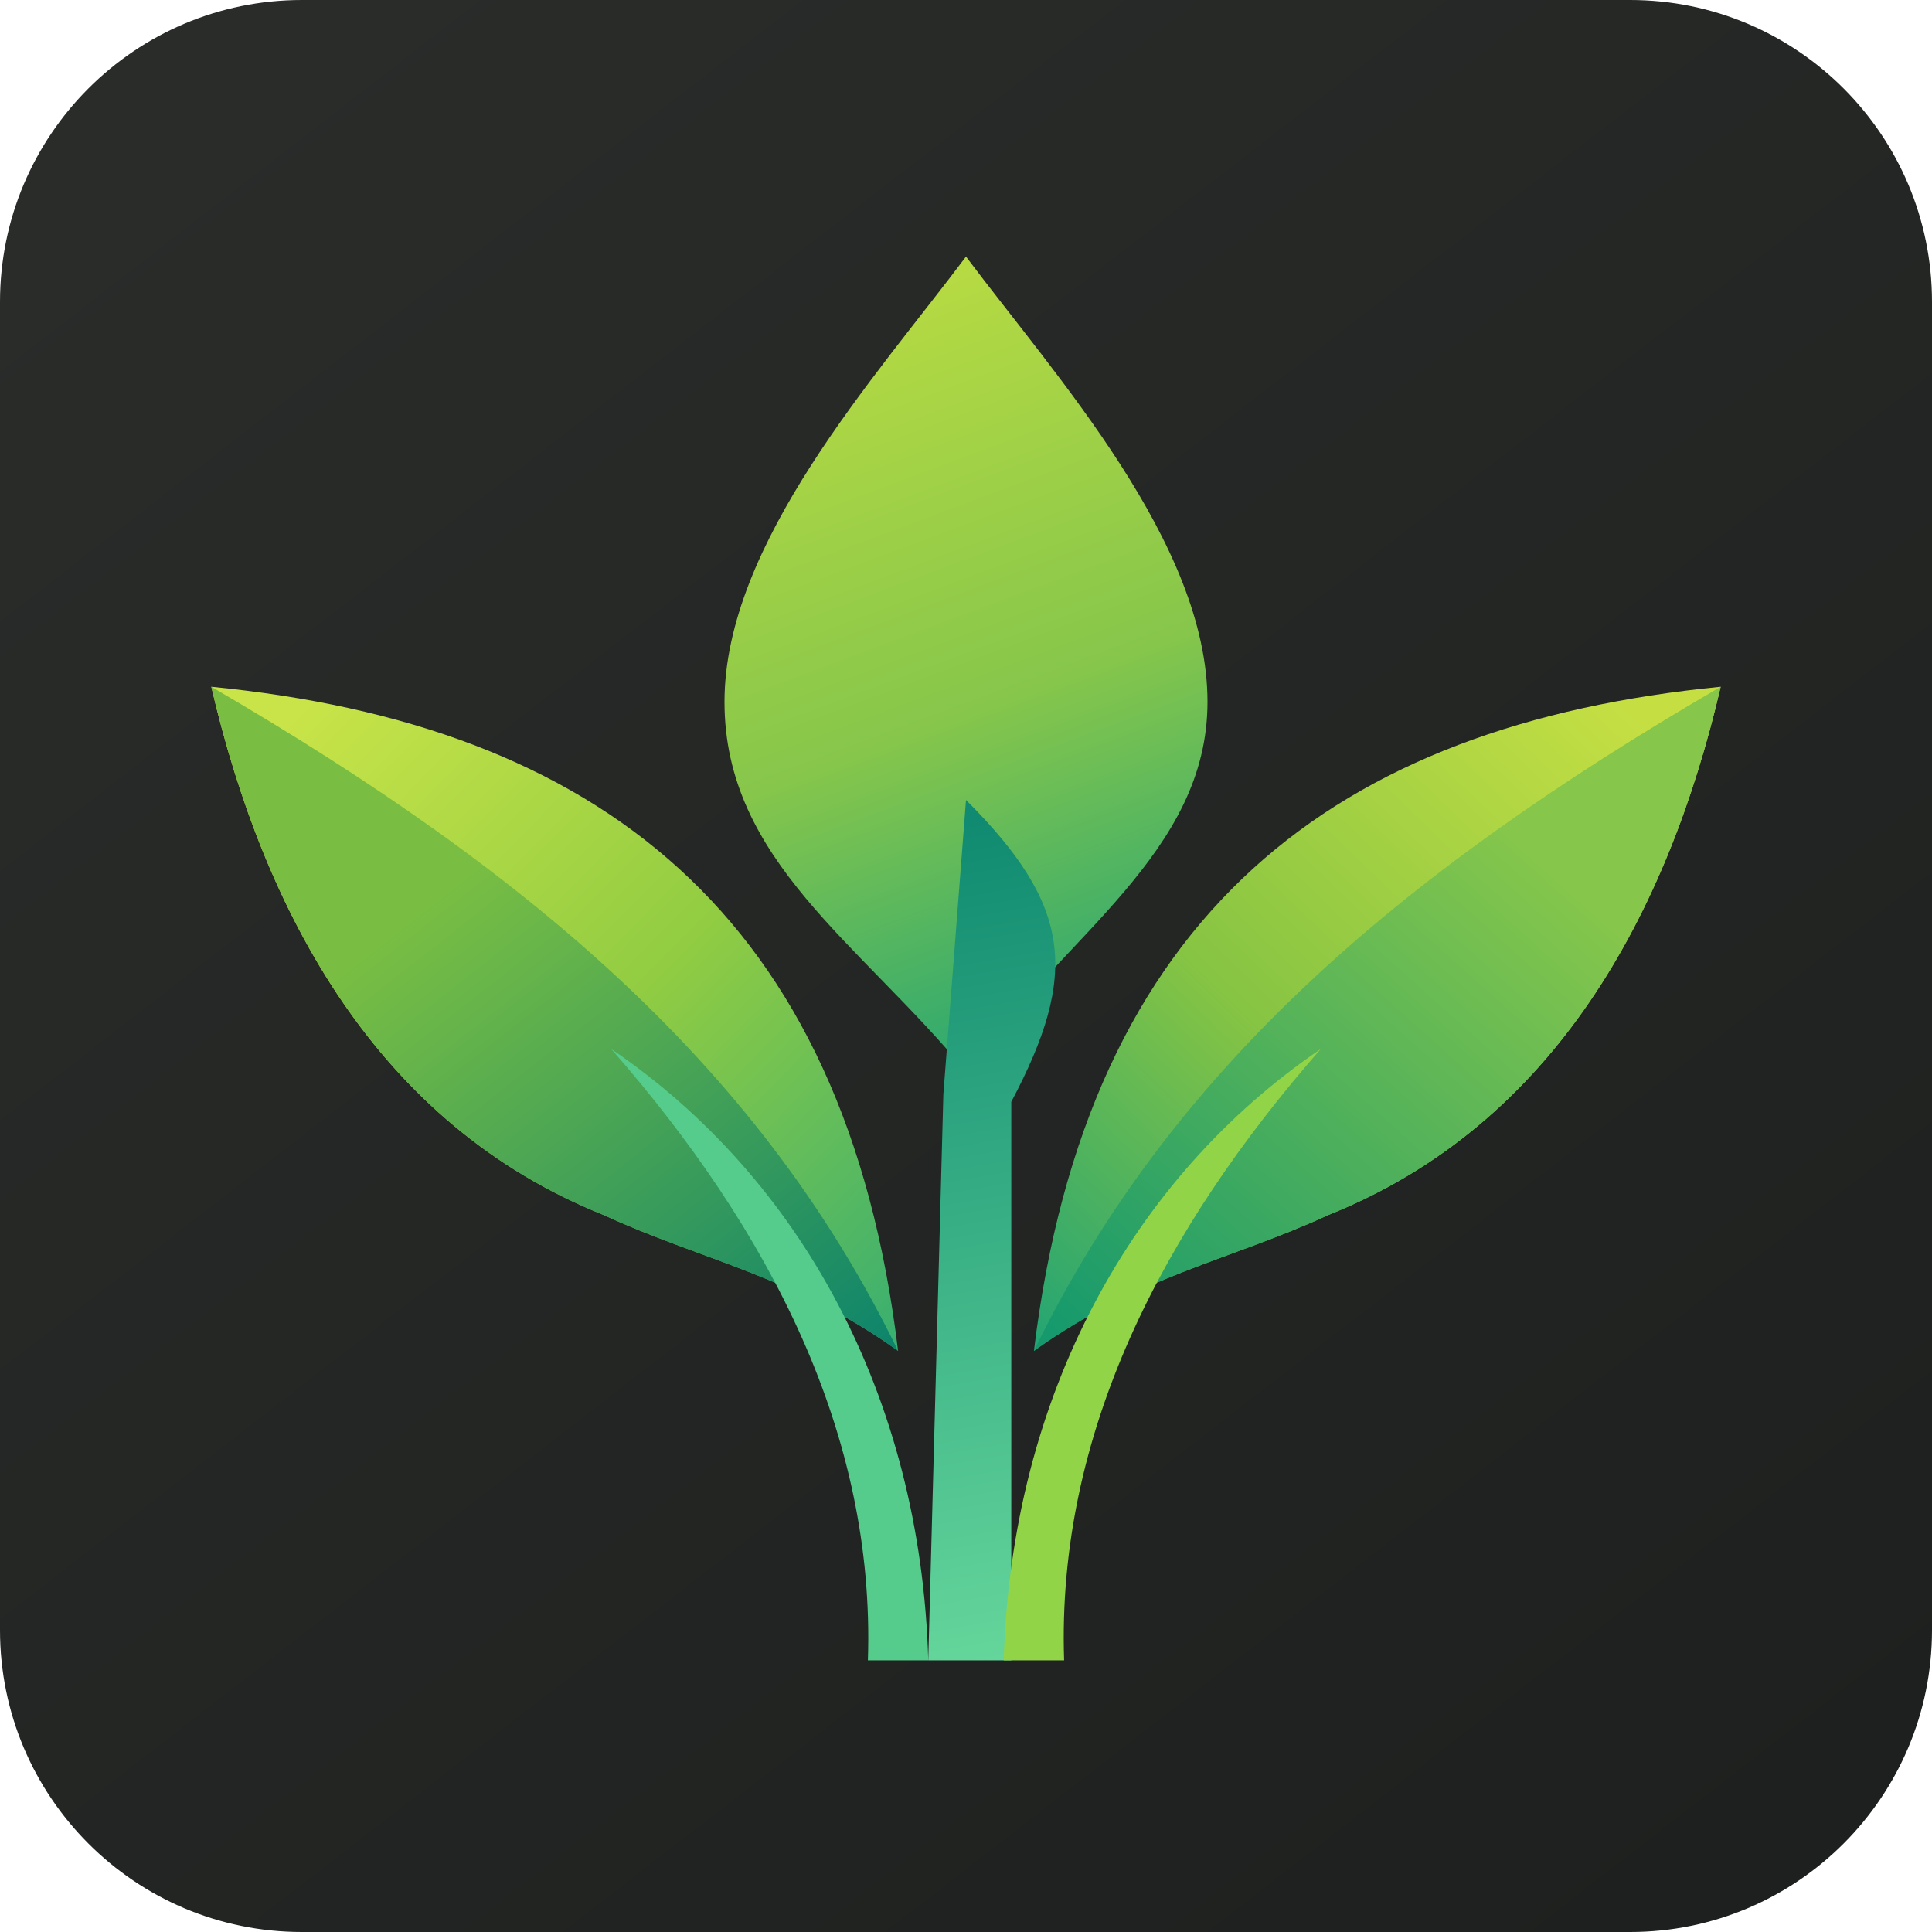
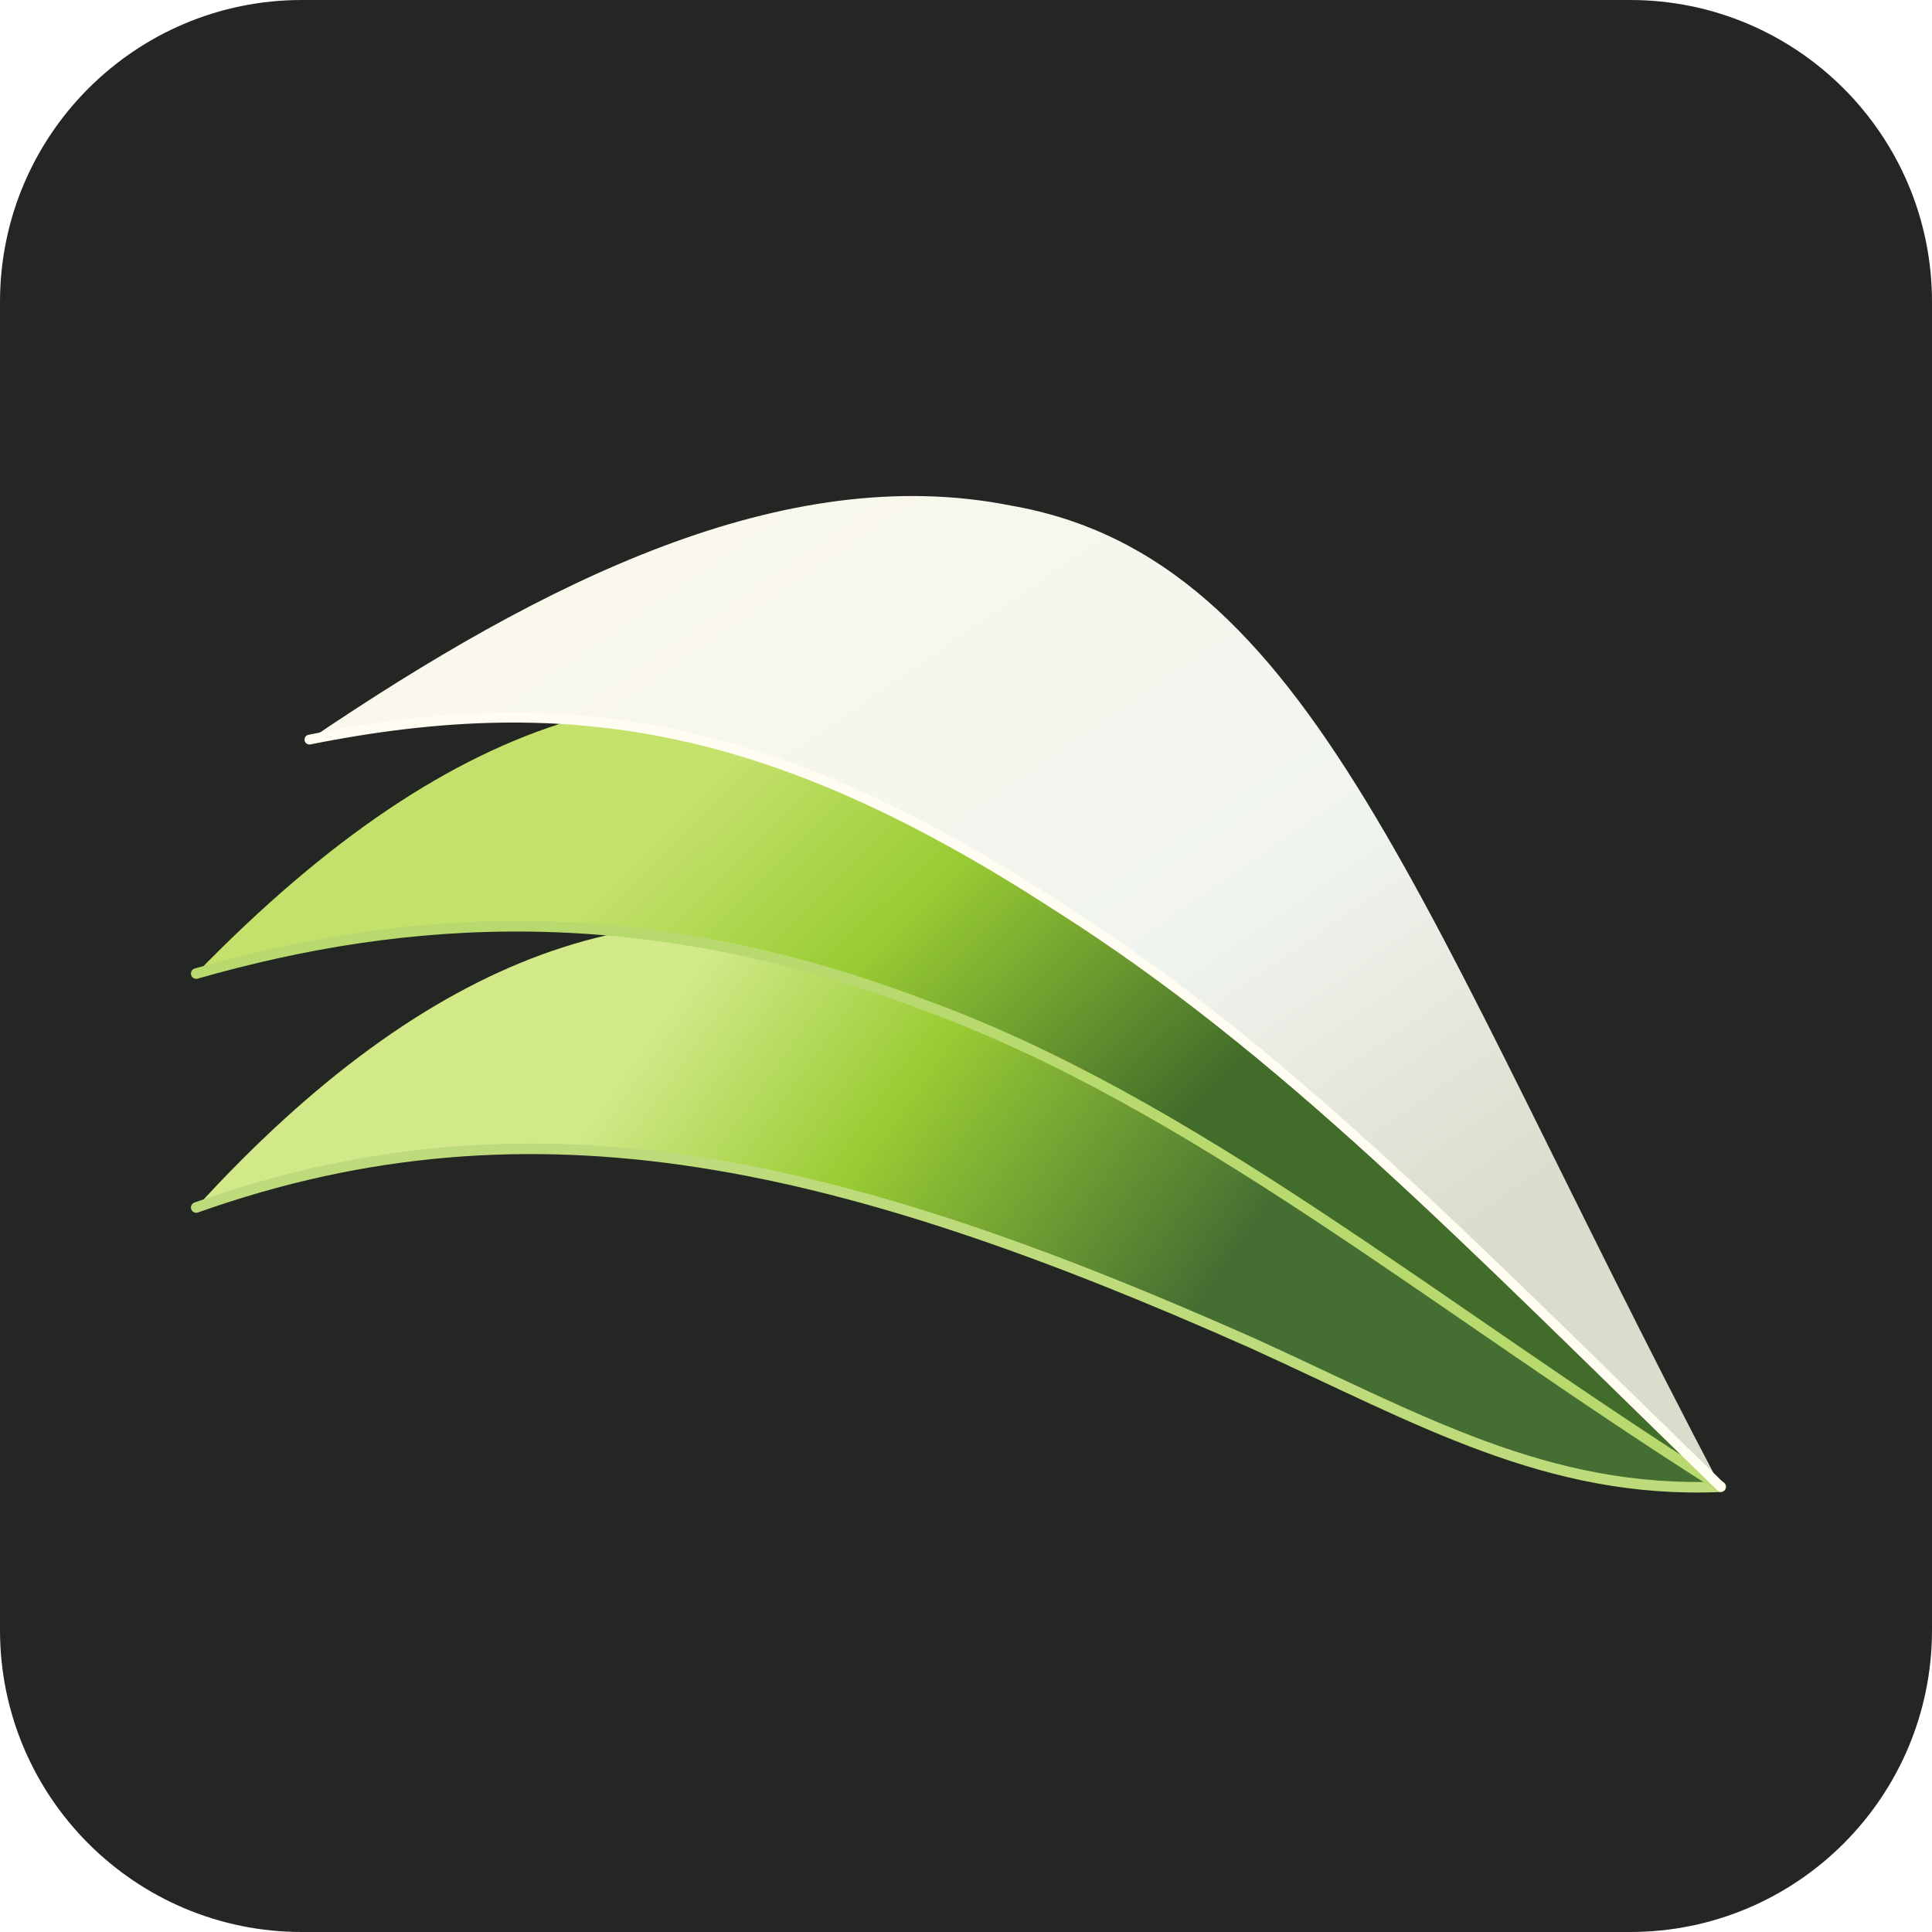
<svg xmlns="http://www.w3.org/2000/svg" width="256" height="256" viewBox="0 0 256 256" fill="none">
  <defs>
-     <linearGradient id="tile" x1="32" y1="8" x2="224" y2="256" gradientUnits="userSpaceOnUse">
-       <stop stop-color="#292C29" />
-       <stop offset="1" stop-color="#1D201E" />
+     <linearGradient id="paper" x1="107" y1="61" x2="184" y2="173" gradientUnits="userSpaceOnUse">
+       <stop stop-color="#FAF8EC" />
+       <stop offset=".6" stop-color="#F0F4EF" />
+       <stop offset="1" stop-color="#D9DDCB" />
    </linearGradient>
-     <linearGradient id="crown" x1="108" y1="40" x2="145" y2="139" gradientUnits="userSpaceOnUse">
-       <stop stop-color="#B8DB42" />
-       <stop offset=".55" stop-color="#86C64B" />
-       <stop offset="1" stop-color="#25A674" />
+     <linearGradient id="middle" x1="91" y1="107" x2="144" y2="161" gradientUnits="userSpaceOnUse">
+       <stop stop-color="#C4E16C" />
+       <stop offset=".4" stop-color="#99CC33" />
+       <stop offset="1" stop-color="#416C2A" />
    </linearGradient>
-     <linearGradient id="left" x1="35" y1="98" x2="119" y2="181" gradientUnits="userSpaceOnUse">
-       <stop stop-color="#C9E448" />
-       <stop offset=".5" stop-color="#91CC42" />
-       <stop offset="1" stop-color="#36AE72" />
-     </linearGradient>
-     <linearGradient id="leftFold" x1="60" y1="117" x2="115" y2="187" gradientUnits="userSpaceOnUse">
-       <stop stop-color="#79BE43" />
-       <stop offset="1" stop-color="#07816D" />
-     </linearGradient>
-     <linearGradient id="right" x1="220" y1="98" x2="139" y2="182" gradientUnits="userSpaceOnUse">
-       <stop stop-color="#C5DF43" />
-       <stop offset=".55" stop-color="#86C443" />
-       <stop offset="1" stop-color="#21A475" />
-     </linearGradient>
-     <linearGradient id="rightFold" x1="207" y1="117" x2="147" y2="184" gradientUnits="userSpaceOnUse">
-       <stop stop-color="#85C64B" />
-       <stop offset="1" stop-color="#15996D" />
-     </linearGradient>
-     <linearGradient id="stem" x1="117" y1="111" x2="136" y2="220" gradientUnits="userSpaceOnUse">
-       <stop stop-color="#108B71" />
-       <stop offset="1" stop-color="#65D69B" />
+     <linearGradient id="lower" x1="85" y1="139" x2="150" y2="185" gradientUnits="userSpaceOnUse">
+       <stop stop-color="#D1E989" />
+       <stop offset=".4" stop-color="#99CC33" />
+       <stop offset="1" stop-color="#456F32" />
    </linearGradient>
  </defs>
-   <rect width="256" height="256" rx="40" fill="url(#tile)" />
-   <path d="M128 34C116 50 96 72 96 93C96 114 114 125 128 142C141 124 160 113 160 93C160 72 140 50 128 34Z" fill="url(#crown)" />
-   <path d="M128 106C142 120 143 129 134 146L134 220H123L125 145Z" fill="url(#stem)" />
-   <path d="M28 91C79 96 112 121 119 179C105 169 93 167 80 161C50 149 35 121 28 91Z" fill="url(#left)" />
-   <path d="M28 91C71 116 101 142 119 179C105 169 93 167 80 161C50 149 35 121 28 91Z" fill="url(#leftFold)" />
-   <path d="M228 91C177 96 144 121 137 179C151 169 163 167 176 161C206 149 221 121 228 91Z" fill="url(#right)" />
-   <path d="M228 91C185 116 155 142 137 179C151 169 163 167 176 161C206 149 221 121 228 91Z" fill="url(#rightFold)" />
-   <path d="M81 139C106 156 122 185 123 220H115C116 190 102 163 81 139Z" fill="#55CC8C" />
-   <path d="M175 139C150 156 134 185 133 220H141C140 190 154 163 175 139Z" fill="#92D448" />
+   <rect width="256" height="256" rx="40" fill="#242624" />
+   <path d="M26 160C57 126 87 116 116 126C151 137 182 166 228 197C205 198 188 188 166 178C112 154 71 144 26 160Z" fill="url(#lower)" />
+   <path d="M26 160C71 144 112 154 166 178C188 188 205 198 228 197" stroke="#BEDB7B" stroke-width="1.4" stroke-linecap="round" />
+   <path d="M26 129C61 93 91 86 122 98C163 114 195 157 228 197C190 173 158 146 122 133C85 119 54 121 26 129Z" fill="url(#middle)" />
+   <path d="M26 129C54 121 85 119 122 133C158 146 190 173 228 197" stroke="#B8D96D" stroke-width="1.4" stroke-linecap="round" />
+   <path d="M41 98C72 77 104 61 134 67C174 74 188 121 228 197C194 164 170 139 140 120C103 96 76 91 41 98Z" fill="url(#paper)" />
+   <path d="M41 98C76 91 103 96 140 120C170 139 194 164 228 197" stroke="#FFFDF1" stroke-width="1.3" stroke-linecap="round" />
</svg>
